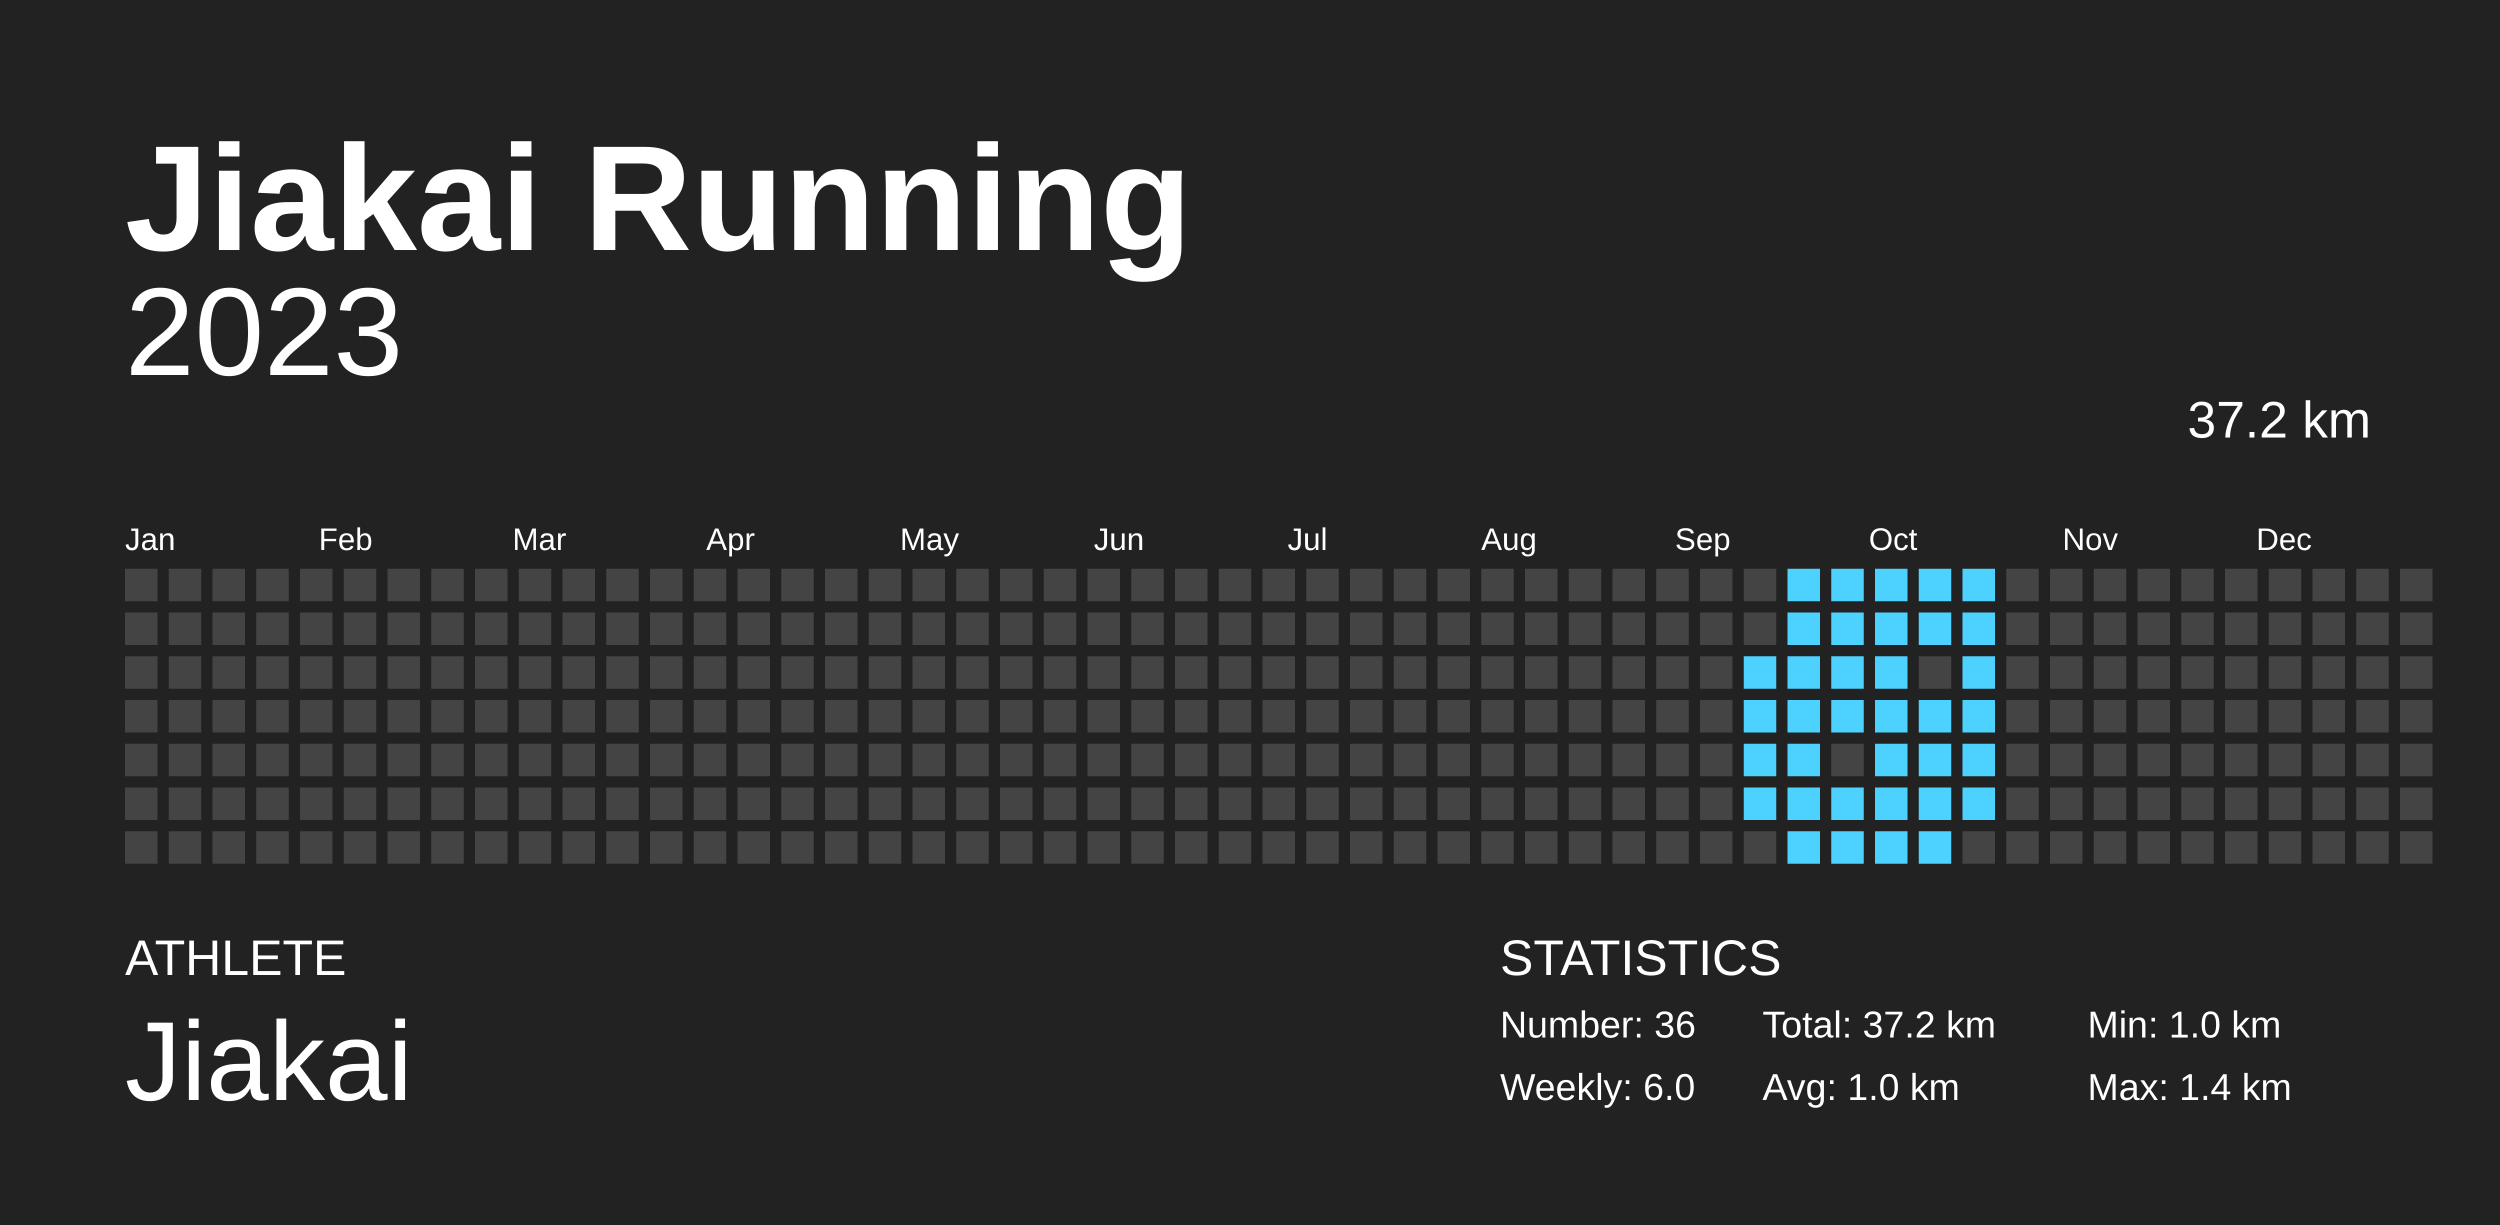
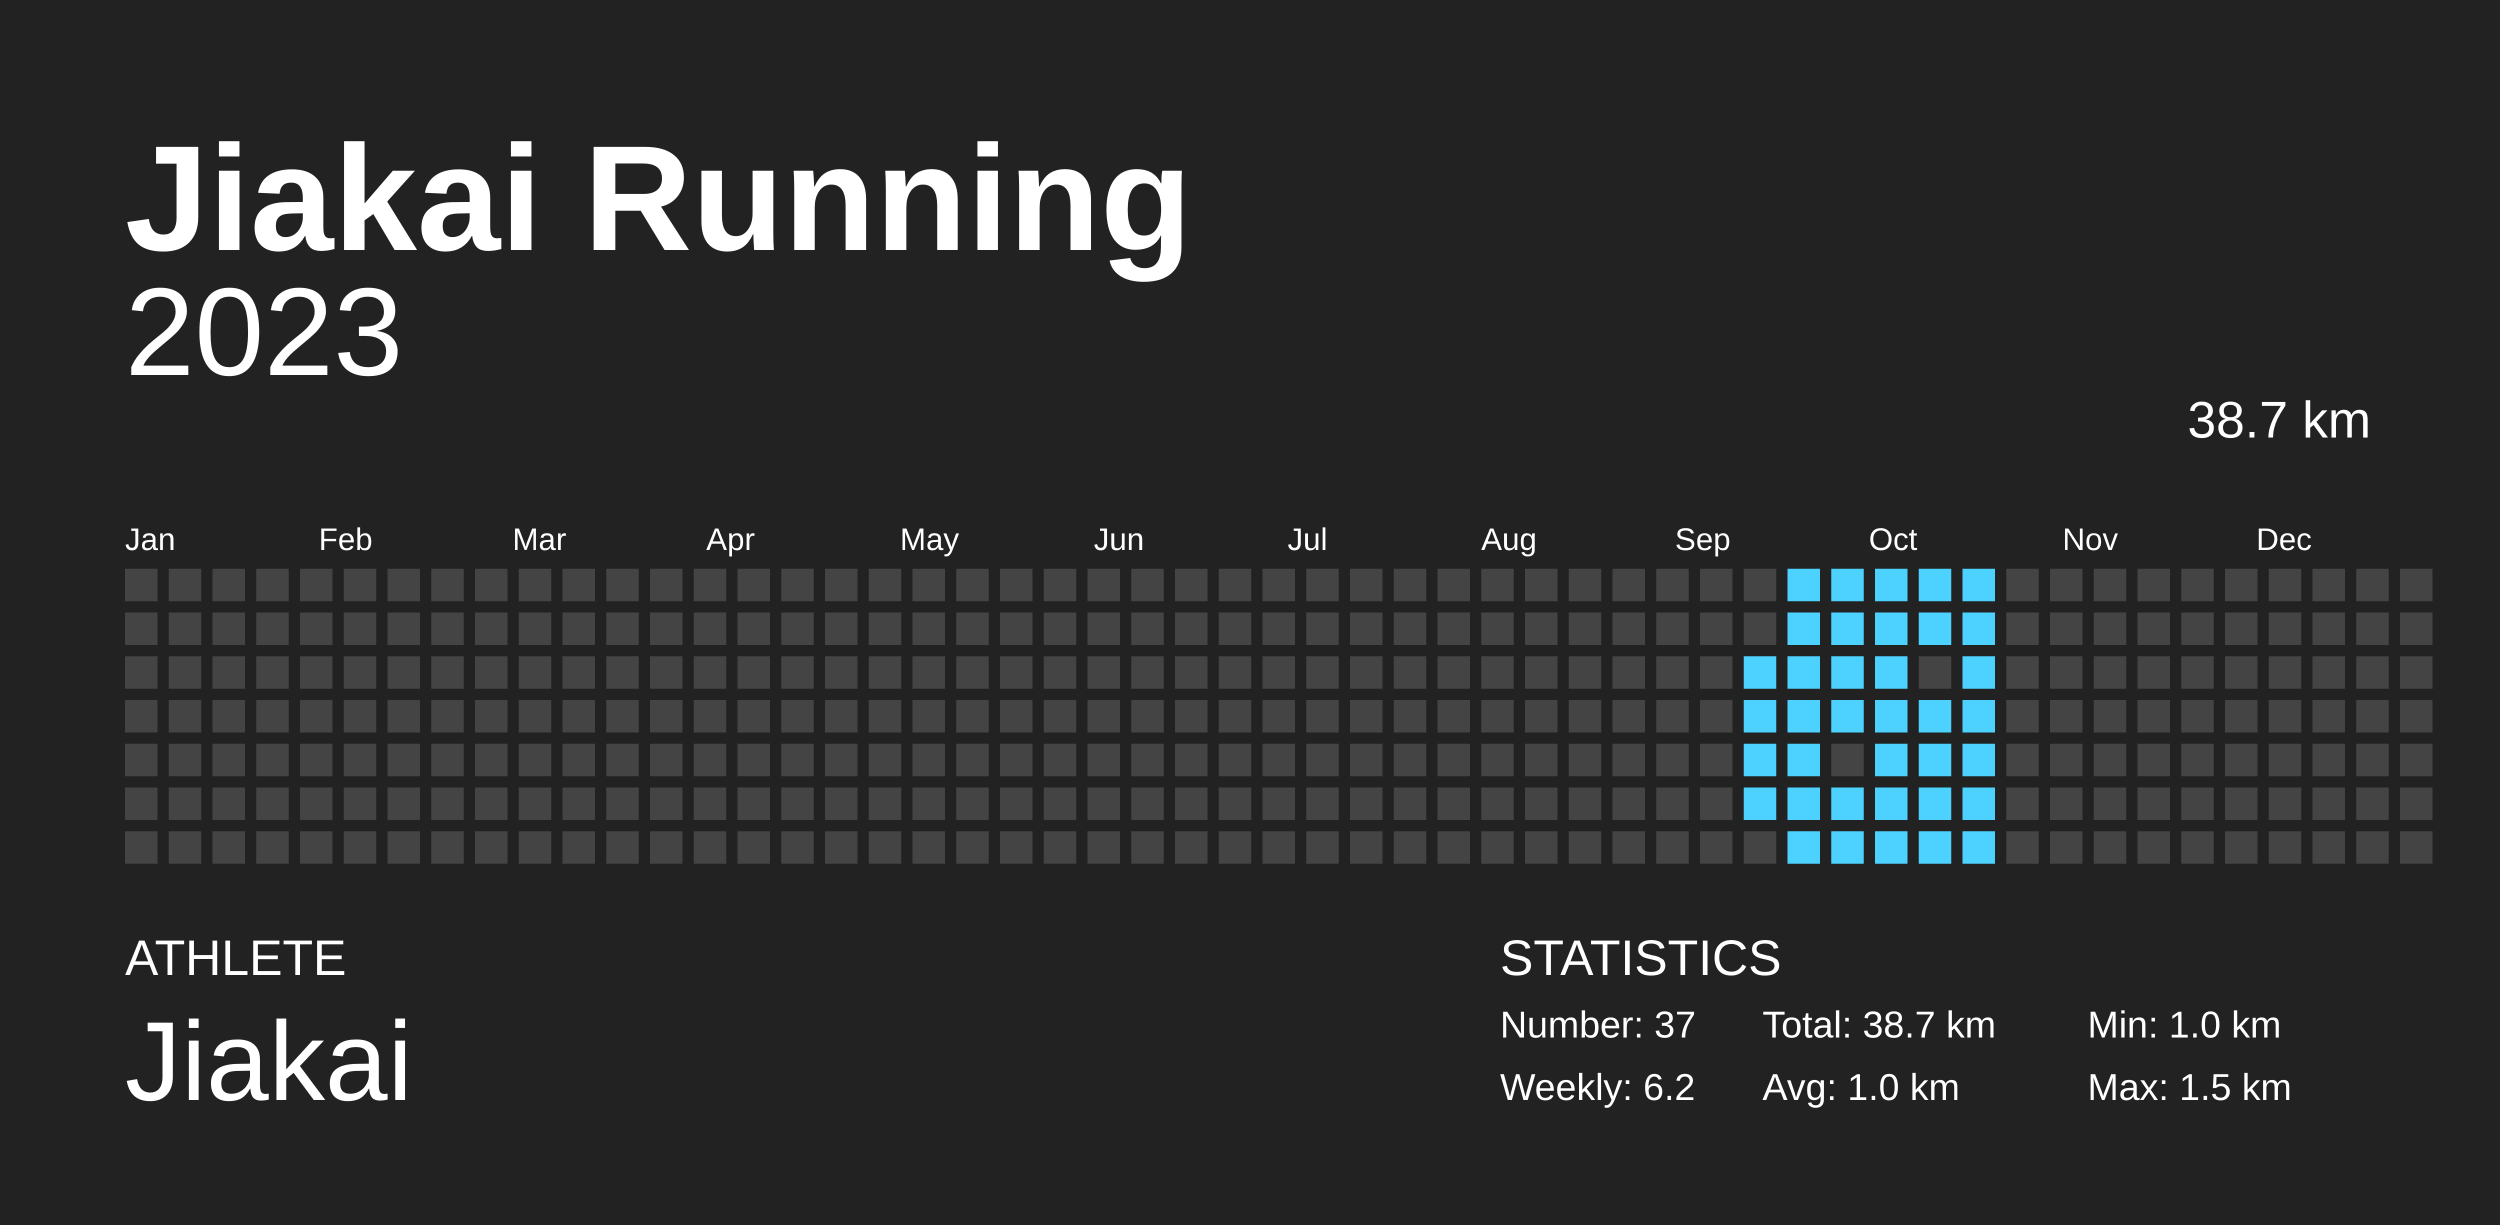
<svg xmlns="http://www.w3.org/2000/svg" baseProfile="full" height="98mm" version="1.1" viewBox="0,0,200,98" width="200mm">
  <defs />
  <rect fill="#222222" height="98" width="200" x="0" y="0" />
  <text fill="#FFFFFF" style="font-size:12px; font-family:Arial; font-weight:bold;" x="10" y="20">Jiakai Running</text>
  <text fill="#FFFFFF" style="font-size:4px; font-family:Arial" x="10" y="78">ATHLETE</text>
  <text fill="#FFFFFF" style="font-size:9px; font-family:Arial" x="10" y="88">Jiakai</text>
  <text fill="#FFFFFF" style="font-size:4px; font-family:Arial" x="120" y="78">STATISTICS</text>
-   <text fill="#FFFFFF" style="font-size:3px; font-family:Arial" x="120" y="83">Number: 36</text>
-   <text fill="#FFFFFF" style="font-size:3px; font-family:Arial" x="120" y="88">Weekly: 6.0</text>
-   <text fill="#FFFFFF" style="font-size:3px; font-family:Arial" x="141" y="83">Total: 37.2 km</text>
+   <text fill="#FFFFFF" style="font-size:3px; font-family:Arial" x="120" y="83">Number: 37</text>
+   <text fill="#FFFFFF" style="font-size:3px; font-family:Arial" x="120" y="88">Weekly: 6.2</text>
+   <text fill="#FFFFFF" style="font-size:3px; font-family:Arial" x="141" y="83">Total: 38.7 km</text>
  <text fill="#FFFFFF" style="font-size:3px; font-family:Arial" x="141" y="88">Avg: 1.0 km</text>
  <text fill="#FFFFFF" style="font-size:3px; font-family:Arial" x="167" y="83">Min: 1.0 km</text>
-   <text fill="#FFFFFF" style="font-size:3px; font-family:Arial" x="167" y="88">Max: 1.4 km</text>
+   <text fill="#FFFFFF" style="font-size:3px; font-family:Arial" x="167" y="88">Max: 1.5 km</text>
  <text alignment-baseline="hanging" fill="#FFFFFF" style="font-size:10.0px; font-family:Arial;" x="10" y="30">2023</text>
-   <text alignment-baseline="hanging" fill="#FFFFFF" style="font-size:4.125px; font-family:Arial;" x="175" y="35">37.2 km</text>
+   <text alignment-baseline="hanging" fill="#FFFFFF" style="font-size:4.125px; font-family:Arial;" x="175" y="35">38.7 km</text>
  <text fill="#FFFFFF" style="font-size:2.5px; font-family:Arial" x="10.0" y="44">Jan</text>
  <text fill="#FFFFFF" style="font-size:2.5px; font-family:Arial" x="25.5" y="44">Feb</text>
  <text fill="#FFFFFF" style="font-size:2.5px; font-family:Arial" x="41.0" y="44">Mar</text>
  <text fill="#FFFFFF" style="font-size:2.5px; font-family:Arial" x="56.5" y="44">Apr</text>
  <text fill="#FFFFFF" style="font-size:2.5px; font-family:Arial" x="72.0" y="44">May</text>
  <text fill="#FFFFFF" style="font-size:2.5px; font-family:Arial" x="87.5" y="44">Jun</text>
  <text fill="#FFFFFF" style="font-size:2.5px; font-family:Arial" x="103.0" y="44">Jul</text>
  <text fill="#FFFFFF" style="font-size:2.5px; font-family:Arial" x="118.5" y="44">Aug</text>
  <text fill="#FFFFFF" style="font-size:2.5px; font-family:Arial" x="134.0" y="44">Sep</text>
  <text fill="#FFFFFF" style="font-size:2.5px; font-family:Arial" x="149.5" y="44">Oct</text>
  <text fill="#FFFFFF" style="font-size:2.5px; font-family:Arial" x="165.0" y="44">Nov</text>
  <text fill="#FFFFFF" style="font-size:2.5px; font-family:Arial" x="180.5" y="44">Dec</text>
  <rect fill="#444444" height="2.6" width="2.6" x="10.0" y="45.5" />
  <rect fill="#444444" height="2.6" width="2.6" x="10.0" y="49.0" />
  <rect fill="#444444" height="2.6" width="2.6" x="10.0" y="52.5" />
  <rect fill="#444444" height="2.6" width="2.6" x="10.0" y="56.0" />
  <rect fill="#444444" height="2.6" width="2.6" x="10.0" y="59.5" />
  <rect fill="#444444" height="2.6" width="2.6" x="10.0" y="63.0" />
  <rect fill="#444444" height="2.6" width="2.6" x="10.0" y="66.5" />
  <rect fill="#444444" height="2.6" width="2.6" x="13.5" y="45.5" />
  <rect fill="#444444" height="2.6" width="2.6" x="13.5" y="49.0" />
  <rect fill="#444444" height="2.6" width="2.6" x="13.5" y="52.5" />
  <rect fill="#444444" height="2.6" width="2.6" x="13.5" y="56.0" />
  <rect fill="#444444" height="2.6" width="2.6" x="13.5" y="59.5" />
  <rect fill="#444444" height="2.6" width="2.6" x="13.5" y="63.0" />
  <rect fill="#444444" height="2.6" width="2.6" x="13.5" y="66.5" />
  <rect fill="#444444" height="2.6" width="2.6" x="17.0" y="45.5" />
  <rect fill="#444444" height="2.6" width="2.6" x="17.0" y="49.0" />
  <rect fill="#444444" height="2.6" width="2.6" x="17.0" y="52.5" />
  <rect fill="#444444" height="2.6" width="2.6" x="17.0" y="56.0" />
  <rect fill="#444444" height="2.6" width="2.6" x="17.0" y="59.5" />
  <rect fill="#444444" height="2.6" width="2.6" x="17.0" y="63.0" />
  <rect fill="#444444" height="2.6" width="2.6" x="17.0" y="66.5" />
  <rect fill="#444444" height="2.6" width="2.6" x="20.5" y="45.5" />
  <rect fill="#444444" height="2.6" width="2.6" x="20.5" y="49.0" />
  <rect fill="#444444" height="2.6" width="2.6" x="20.5" y="52.5" />
  <rect fill="#444444" height="2.6" width="2.6" x="20.5" y="56.0" />
  <rect fill="#444444" height="2.6" width="2.6" x="20.5" y="59.5" />
  <rect fill="#444444" height="2.6" width="2.6" x="20.5" y="63.0" />
  <rect fill="#444444" height="2.6" width="2.6" x="20.5" y="66.5" />
  <rect fill="#444444" height="2.6" width="2.6" x="24.0" y="45.5" />
  <rect fill="#444444" height="2.6" width="2.6" x="24.0" y="49.0" />
  <rect fill="#444444" height="2.6" width="2.6" x="24.0" y="52.5" />
  <rect fill="#444444" height="2.6" width="2.6" x="24.0" y="56.0" />
  <rect fill="#444444" height="2.6" width="2.6" x="24.0" y="59.5" />
  <rect fill="#444444" height="2.6" width="2.6" x="24.0" y="63.0" />
  <rect fill="#444444" height="2.6" width="2.6" x="24.0" y="66.5" />
  <rect fill="#444444" height="2.6" width="2.6" x="27.5" y="45.5" />
  <rect fill="#444444" height="2.6" width="2.6" x="27.5" y="49.0" />
  <rect fill="#444444" height="2.6" width="2.6" x="27.5" y="52.5" />
  <rect fill="#444444" height="2.6" width="2.6" x="27.5" y="56.0" />
  <rect fill="#444444" height="2.6" width="2.6" x="27.5" y="59.5" />
  <rect fill="#444444" height="2.6" width="2.6" x="27.5" y="63.0" />
  <rect fill="#444444" height="2.6" width="2.6" x="27.5" y="66.5" />
  <rect fill="#444444" height="2.6" width="2.6" x="31.0" y="45.5" />
  <rect fill="#444444" height="2.6" width="2.6" x="31.0" y="49.0" />
  <rect fill="#444444" height="2.6" width="2.6" x="31.0" y="52.5" />
  <rect fill="#444444" height="2.6" width="2.6" x="31.0" y="56.0" />
  <rect fill="#444444" height="2.6" width="2.6" x="31.0" y="59.5" />
  <rect fill="#444444" height="2.6" width="2.6" x="31.0" y="63.0" />
  <rect fill="#444444" height="2.6" width="2.6" x="31.0" y="66.5" />
  <rect fill="#444444" height="2.6" width="2.6" x="34.5" y="45.5" />
  <rect fill="#444444" height="2.6" width="2.6" x="34.5" y="49.0" />
  <rect fill="#444444" height="2.6" width="2.6" x="34.5" y="52.5" />
  <rect fill="#444444" height="2.6" width="2.6" x="34.5" y="56.0" />
  <rect fill="#444444" height="2.6" width="2.6" x="34.5" y="59.5" />
  <rect fill="#444444" height="2.6" width="2.6" x="34.5" y="63.0" />
  <rect fill="#444444" height="2.6" width="2.6" x="34.5" y="66.5" />
  <rect fill="#444444" height="2.6" width="2.6" x="38.0" y="45.5" />
  <rect fill="#444444" height="2.6" width="2.6" x="38.0" y="49.0" />
  <rect fill="#444444" height="2.6" width="2.6" x="38.0" y="52.5" />
  <rect fill="#444444" height="2.6" width="2.6" x="38.0" y="56.0" />
  <rect fill="#444444" height="2.6" width="2.6" x="38.0" y="59.5" />
  <rect fill="#444444" height="2.6" width="2.6" x="38.0" y="63.0" />
  <rect fill="#444444" height="2.6" width="2.6" x="38.0" y="66.5" />
  <rect fill="#444444" height="2.6" width="2.6" x="41.5" y="45.5" />
  <rect fill="#444444" height="2.6" width="2.6" x="41.5" y="49.0" />
  <rect fill="#444444" height="2.6" width="2.6" x="41.5" y="52.5" />
  <rect fill="#444444" height="2.6" width="2.6" x="41.5" y="56.0" />
  <rect fill="#444444" height="2.6" width="2.6" x="41.5" y="59.5" />
  <rect fill="#444444" height="2.6" width="2.6" x="41.5" y="63.0" />
  <rect fill="#444444" height="2.6" width="2.6" x="41.5" y="66.5" />
  <rect fill="#444444" height="2.6" width="2.6" x="45.0" y="45.5" />
  <rect fill="#444444" height="2.6" width="2.6" x="45.0" y="49.0" />
  <rect fill="#444444" height="2.6" width="2.6" x="45.0" y="52.5" />
  <rect fill="#444444" height="2.6" width="2.6" x="45.0" y="56.0" />
  <rect fill="#444444" height="2.6" width="2.6" x="45.0" y="59.5" />
  <rect fill="#444444" height="2.6" width="2.6" x="45.0" y="63.0" />
  <rect fill="#444444" height="2.6" width="2.6" x="45.0" y="66.5" />
  <rect fill="#444444" height="2.6" width="2.6" x="48.5" y="45.5" />
  <rect fill="#444444" height="2.6" width="2.6" x="48.5" y="49.0" />
  <rect fill="#444444" height="2.6" width="2.6" x="48.5" y="52.5" />
  <rect fill="#444444" height="2.6" width="2.6" x="48.5" y="56.0" />
  <rect fill="#444444" height="2.6" width="2.6" x="48.5" y="59.5" />
  <rect fill="#444444" height="2.6" width="2.6" x="48.5" y="63.0" />
  <rect fill="#444444" height="2.6" width="2.6" x="48.5" y="66.5" />
  <rect fill="#444444" height="2.6" width="2.6" x="52.0" y="45.5" />
  <rect fill="#444444" height="2.6" width="2.6" x="52.0" y="49.0" />
  <rect fill="#444444" height="2.6" width="2.6" x="52.0" y="52.5" />
  <rect fill="#444444" height="2.6" width="2.6" x="52.0" y="56.0" />
  <rect fill="#444444" height="2.6" width="2.6" x="52.0" y="59.5" />
  <rect fill="#444444" height="2.6" width="2.6" x="52.0" y="63.0" />
  <rect fill="#444444" height="2.6" width="2.6" x="52.0" y="66.5" />
  <rect fill="#444444" height="2.6" width="2.6" x="55.5" y="45.5" />
  <rect fill="#444444" height="2.6" width="2.6" x="55.5" y="49.0" />
  <rect fill="#444444" height="2.6" width="2.6" x="55.5" y="52.5" />
  <rect fill="#444444" height="2.6" width="2.6" x="55.5" y="56.0" />
  <rect fill="#444444" height="2.6" width="2.6" x="55.5" y="59.5" />
  <rect fill="#444444" height="2.6" width="2.6" x="55.5" y="63.0" />
  <rect fill="#444444" height="2.6" width="2.6" x="55.5" y="66.5" />
  <rect fill="#444444" height="2.6" width="2.6" x="59.0" y="45.5" />
  <rect fill="#444444" height="2.6" width="2.6" x="59.0" y="49.0" />
  <rect fill="#444444" height="2.6" width="2.6" x="59.0" y="52.5" />
  <rect fill="#444444" height="2.6" width="2.6" x="59.0" y="56.0" />
  <rect fill="#444444" height="2.6" width="2.6" x="59.0" y="59.5" />
  <rect fill="#444444" height="2.6" width="2.6" x="59.0" y="63.0" />
  <rect fill="#444444" height="2.6" width="2.6" x="59.0" y="66.5" />
  <rect fill="#444444" height="2.6" width="2.6" x="62.5" y="45.5" />
  <rect fill="#444444" height="2.6" width="2.6" x="62.5" y="49.0" />
  <rect fill="#444444" height="2.6" width="2.6" x="62.5" y="52.5" />
  <rect fill="#444444" height="2.6" width="2.6" x="62.5" y="56.0" />
  <rect fill="#444444" height="2.6" width="2.6" x="62.5" y="59.5" />
  <rect fill="#444444" height="2.6" width="2.6" x="62.5" y="63.0" />
  <rect fill="#444444" height="2.6" width="2.6" x="62.5" y="66.5" />
  <rect fill="#444444" height="2.6" width="2.6" x="66.0" y="45.5" />
  <rect fill="#444444" height="2.6" width="2.6" x="66.0" y="49.0" />
  <rect fill="#444444" height="2.6" width="2.6" x="66.0" y="52.5" />
  <rect fill="#444444" height="2.6" width="2.6" x="66.0" y="56.0" />
  <rect fill="#444444" height="2.6" width="2.6" x="66.0" y="59.5" />
  <rect fill="#444444" height="2.6" width="2.6" x="66.0" y="63.0" />
  <rect fill="#444444" height="2.6" width="2.6" x="66.0" y="66.5" />
  <rect fill="#444444" height="2.6" width="2.6" x="69.5" y="45.5" />
  <rect fill="#444444" height="2.6" width="2.6" x="69.5" y="49.0" />
  <rect fill="#444444" height="2.6" width="2.6" x="69.5" y="52.5" />
  <rect fill="#444444" height="2.6" width="2.6" x="69.5" y="56.0" />
  <rect fill="#444444" height="2.6" width="2.6" x="69.5" y="59.5" />
  <rect fill="#444444" height="2.6" width="2.6" x="69.5" y="63.0" />
  <rect fill="#444444" height="2.6" width="2.6" x="69.5" y="66.5" />
  <rect fill="#444444" height="2.6" width="2.6" x="73.0" y="45.5" />
  <rect fill="#444444" height="2.6" width="2.6" x="73.0" y="49.0" />
  <rect fill="#444444" height="2.6" width="2.6" x="73.0" y="52.5" />
  <rect fill="#444444" height="2.6" width="2.6" x="73.0" y="56.0" />
  <rect fill="#444444" height="2.6" width="2.6" x="73.0" y="59.5" />
  <rect fill="#444444" height="2.6" width="2.6" x="73.0" y="63.0" />
  <rect fill="#444444" height="2.6" width="2.6" x="73.0" y="66.5" />
  <rect fill="#444444" height="2.6" width="2.6" x="76.5" y="45.5" />
  <rect fill="#444444" height="2.6" width="2.6" x="76.5" y="49.0" />
  <rect fill="#444444" height="2.6" width="2.6" x="76.5" y="52.5" />
  <rect fill="#444444" height="2.6" width="2.6" x="76.5" y="56.0" />
  <rect fill="#444444" height="2.6" width="2.6" x="76.5" y="59.5" />
  <rect fill="#444444" height="2.6" width="2.6" x="76.5" y="63.0" />
  <rect fill="#444444" height="2.6" width="2.6" x="76.5" y="66.5" />
  <rect fill="#444444" height="2.6" width="2.6" x="80.0" y="45.5" />
  <rect fill="#444444" height="2.6" width="2.6" x="80.0" y="49.0" />
  <rect fill="#444444" height="2.6" width="2.6" x="80.0" y="52.5" />
  <rect fill="#444444" height="2.6" width="2.6" x="80.0" y="56.0" />
  <rect fill="#444444" height="2.6" width="2.6" x="80.0" y="59.5" />
  <rect fill="#444444" height="2.6" width="2.6" x="80.0" y="63.0" />
  <rect fill="#444444" height="2.6" width="2.6" x="80.0" y="66.5" />
  <rect fill="#444444" height="2.6" width="2.6" x="83.5" y="45.5" />
  <rect fill="#444444" height="2.6" width="2.6" x="83.5" y="49.0" />
  <rect fill="#444444" height="2.6" width="2.6" x="83.5" y="52.5" />
  <rect fill="#444444" height="2.6" width="2.6" x="83.5" y="56.0" />
  <rect fill="#444444" height="2.6" width="2.6" x="83.5" y="59.5" />
  <rect fill="#444444" height="2.6" width="2.6" x="83.5" y="63.0" />
  <rect fill="#444444" height="2.6" width="2.6" x="83.5" y="66.5" />
  <rect fill="#444444" height="2.6" width="2.6" x="87.0" y="45.5" />
  <rect fill="#444444" height="2.6" width="2.6" x="87.0" y="49.0" />
  <rect fill="#444444" height="2.6" width="2.6" x="87.0" y="52.5" />
  <rect fill="#444444" height="2.6" width="2.6" x="87.0" y="56.0" />
  <rect fill="#444444" height="2.6" width="2.6" x="87.0" y="59.5" />
  <rect fill="#444444" height="2.6" width="2.6" x="87.0" y="63.0" />
  <rect fill="#444444" height="2.6" width="2.6" x="87.0" y="66.5" />
  <rect fill="#444444" height="2.6" width="2.6" x="90.5" y="45.5" />
  <rect fill="#444444" height="2.6" width="2.6" x="90.5" y="49.0" />
  <rect fill="#444444" height="2.6" width="2.6" x="90.5" y="52.5" />
  <rect fill="#444444" height="2.6" width="2.6" x="90.5" y="56.0" />
  <rect fill="#444444" height="2.6" width="2.6" x="90.5" y="59.5" />
  <rect fill="#444444" height="2.6" width="2.6" x="90.5" y="63.0" />
  <rect fill="#444444" height="2.6" width="2.6" x="90.5" y="66.5" />
  <rect fill="#444444" height="2.6" width="2.6" x="94.0" y="45.5" />
  <rect fill="#444444" height="2.6" width="2.6" x="94.0" y="49.0" />
  <rect fill="#444444" height="2.6" width="2.6" x="94.0" y="52.5" />
  <rect fill="#444444" height="2.6" width="2.6" x="94.0" y="56.0" />
  <rect fill="#444444" height="2.6" width="2.6" x="94.0" y="59.5" />
  <rect fill="#444444" height="2.6" width="2.6" x="94.0" y="63.0" />
  <rect fill="#444444" height="2.6" width="2.6" x="94.0" y="66.5" />
  <rect fill="#444444" height="2.6" width="2.6" x="97.5" y="45.5" />
  <rect fill="#444444" height="2.6" width="2.6" x="97.5" y="49.0" />
  <rect fill="#444444" height="2.6" width="2.6" x="97.5" y="52.5" />
  <rect fill="#444444" height="2.6" width="2.6" x="97.5" y="56.0" />
  <rect fill="#444444" height="2.6" width="2.6" x="97.5" y="59.5" />
  <rect fill="#444444" height="2.6" width="2.6" x="97.5" y="63.0" />
  <rect fill="#444444" height="2.6" width="2.6" x="97.5" y="66.5" />
  <rect fill="#444444" height="2.6" width="2.6" x="101.0" y="45.5" />
  <rect fill="#444444" height="2.6" width="2.6" x="101.0" y="49.0" />
  <rect fill="#444444" height="2.6" width="2.6" x="101.0" y="52.5" />
  <rect fill="#444444" height="2.6" width="2.6" x="101.0" y="56.0" />
  <rect fill="#444444" height="2.6" width="2.6" x="101.0" y="59.5" />
  <rect fill="#444444" height="2.6" width="2.6" x="101.0" y="63.0" />
  <rect fill="#444444" height="2.6" width="2.6" x="101.0" y="66.5" />
  <rect fill="#444444" height="2.6" width="2.6" x="104.5" y="45.5" />
  <rect fill="#444444" height="2.6" width="2.6" x="104.5" y="49.0" />
  <rect fill="#444444" height="2.6" width="2.6" x="104.5" y="52.5" />
  <rect fill="#444444" height="2.6" width="2.6" x="104.5" y="56.0" />
  <rect fill="#444444" height="2.6" width="2.6" x="104.5" y="59.5" />
  <rect fill="#444444" height="2.6" width="2.6" x="104.5" y="63.0" />
  <rect fill="#444444" height="2.6" width="2.6" x="104.5" y="66.5" />
  <rect fill="#444444" height="2.6" width="2.6" x="108.0" y="45.5" />
  <rect fill="#444444" height="2.6" width="2.6" x="108.0" y="49.0" />
  <rect fill="#444444" height="2.6" width="2.6" x="108.0" y="52.5" />
  <rect fill="#444444" height="2.6" width="2.6" x="108.0" y="56.0" />
  <rect fill="#444444" height="2.6" width="2.6" x="108.0" y="59.5" />
  <rect fill="#444444" height="2.6" width="2.6" x="108.0" y="63.0" />
  <rect fill="#444444" height="2.6" width="2.6" x="108.0" y="66.5" />
  <rect fill="#444444" height="2.6" width="2.6" x="111.5" y="45.5" />
  <rect fill="#444444" height="2.6" width="2.6" x="111.5" y="49.0" />
  <rect fill="#444444" height="2.6" width="2.6" x="111.5" y="52.5" />
  <rect fill="#444444" height="2.6" width="2.6" x="111.5" y="56.0" />
  <rect fill="#444444" height="2.6" width="2.6" x="111.5" y="59.5" />
  <rect fill="#444444" height="2.6" width="2.6" x="111.5" y="63.0" />
  <rect fill="#444444" height="2.6" width="2.6" x="111.5" y="66.5" />
  <rect fill="#444444" height="2.6" width="2.6" x="115.0" y="45.5" />
  <rect fill="#444444" height="2.6" width="2.6" x="115.0" y="49.0" />
  <rect fill="#444444" height="2.6" width="2.6" x="115.0" y="52.5" />
  <rect fill="#444444" height="2.6" width="2.6" x="115.0" y="56.0" />
  <rect fill="#444444" height="2.6" width="2.6" x="115.0" y="59.5" />
  <rect fill="#444444" height="2.6" width="2.6" x="115.0" y="63.0" />
  <rect fill="#444444" height="2.6" width="2.6" x="115.0" y="66.5" />
  <rect fill="#444444" height="2.6" width="2.6" x="118.5" y="45.5" />
  <rect fill="#444444" height="2.6" width="2.6" x="118.5" y="49.0" />
  <rect fill="#444444" height="2.6" width="2.6" x="118.5" y="52.5" />
  <rect fill="#444444" height="2.6" width="2.6" x="118.5" y="56.0" />
  <rect fill="#444444" height="2.6" width="2.6" x="118.5" y="59.5" />
  <rect fill="#444444" height="2.6" width="2.6" x="118.5" y="63.0" />
  <rect fill="#444444" height="2.6" width="2.6" x="118.5" y="66.5" />
  <rect fill="#444444" height="2.6" width="2.6" x="122.0" y="45.5" />
  <rect fill="#444444" height="2.6" width="2.6" x="122.0" y="49.0" />
  <rect fill="#444444" height="2.6" width="2.6" x="122.0" y="52.5" />
  <rect fill="#444444" height="2.6" width="2.6" x="122.0" y="56.0" />
  <rect fill="#444444" height="2.6" width="2.6" x="122.0" y="59.5" />
  <rect fill="#444444" height="2.6" width="2.6" x="122.0" y="63.0" />
  <rect fill="#444444" height="2.6" width="2.6" x="122.0" y="66.5" />
  <rect fill="#444444" height="2.6" width="2.6" x="125.5" y="45.5" />
  <rect fill="#444444" height="2.6" width="2.6" x="125.5" y="49.0" />
  <rect fill="#444444" height="2.6" width="2.6" x="125.5" y="52.5" />
  <rect fill="#444444" height="2.6" width="2.6" x="125.5" y="56.0" />
  <rect fill="#444444" height="2.6" width="2.6" x="125.5" y="59.5" />
  <rect fill="#444444" height="2.6" width="2.6" x="125.5" y="63.0" />
  <rect fill="#444444" height="2.6" width="2.6" x="125.5" y="66.5" />
  <rect fill="#444444" height="2.6" width="2.6" x="129.0" y="45.5" />
  <rect fill="#444444" height="2.6" width="2.6" x="129.0" y="49.0" />
  <rect fill="#444444" height="2.6" width="2.6" x="129.0" y="52.5" />
  <rect fill="#444444" height="2.6" width="2.6" x="129.0" y="56.0" />
  <rect fill="#444444" height="2.6" width="2.6" x="129.0" y="59.5" />
  <rect fill="#444444" height="2.6" width="2.6" x="129.0" y="63.0" />
  <rect fill="#444444" height="2.6" width="2.6" x="129.0" y="66.5" />
  <rect fill="#444444" height="2.6" width="2.6" x="132.5" y="45.5" />
  <rect fill="#444444" height="2.6" width="2.6" x="132.5" y="49.0" />
  <rect fill="#444444" height="2.6" width="2.6" x="132.5" y="52.5" />
  <rect fill="#444444" height="2.6" width="2.6" x="132.5" y="56.0" />
  <rect fill="#444444" height="2.6" width="2.6" x="132.5" y="59.5" />
  <rect fill="#444444" height="2.6" width="2.6" x="132.5" y="63.0" />
  <rect fill="#444444" height="2.6" width="2.6" x="132.5" y="66.5" />
  <rect fill="#444444" height="2.6" width="2.6" x="136.0" y="45.5" />
  <rect fill="#444444" height="2.6" width="2.6" x="136.0" y="49.0" />
  <rect fill="#444444" height="2.6" width="2.6" x="136.0" y="52.5" />
  <rect fill="#444444" height="2.6" width="2.6" x="136.0" y="56.0" />
  <rect fill="#444444" height="2.6" width="2.6" x="136.0" y="59.5" />
  <rect fill="#444444" height="2.6" width="2.6" x="136.0" y="63.0" />
  <rect fill="#444444" height="2.6" width="2.6" x="136.0" y="66.5" />
  <rect fill="#444444" height="2.6" width="2.6" x="139.5" y="45.5" />
  <rect fill="#444444" height="2.6" width="2.6" x="139.5" y="49.0" />
  <rect fill="#4dd2ff" height="2.6" width="2.6" x="139.5" y="52.5" />
  <rect fill="#4dd2ff" height="2.6" width="2.6" x="139.5" y="56.0" />
  <rect fill="#4dd2ff" height="2.6" width="2.6" x="139.5" y="59.5" />
  <rect fill="#4dd2ff" height="2.6" width="2.6" x="139.5" y="63.0" />
  <rect fill="#444444" height="2.6" width="2.6" x="139.5" y="66.5" />
  <rect fill="#4dd2ff" height="2.6" width="2.6" x="143.0" y="45.5" />
  <rect fill="#4dd2ff" height="2.6" width="2.6" x="143.0" y="49.0" />
  <rect fill="#4dd2ff" height="2.6" width="2.6" x="143.0" y="52.5" />
  <rect fill="#4dd2ff" height="2.6" width="2.6" x="143.0" y="56.0" />
  <rect fill="#4dd2ff" height="2.6" width="2.6" x="143.0" y="59.5" />
  <rect fill="#4dd2ff" height="2.6" width="2.6" x="143.0" y="63.0" />
  <rect fill="#4dd2ff" height="2.6" width="2.6" x="143.0" y="66.5" />
  <rect fill="#4dd2ff" height="2.6" width="2.6" x="146.5" y="45.5" />
  <rect fill="#4dd2ff" height="2.6" width="2.6" x="146.5" y="49.0" />
  <rect fill="#4dd2ff" height="2.6" width="2.6" x="146.5" y="52.5" />
  <rect fill="#4dd2ff" height="2.6" width="2.6" x="146.5" y="56.0" />
  <rect fill="#444444" height="2.6" width="2.6" x="146.5" y="59.5" />
  <rect fill="#4dd2ff" height="2.6" width="2.6" x="146.5" y="63.0" />
  <rect fill="#4dd2ff" height="2.6" width="2.6" x="146.5" y="66.5" />
  <rect fill="#4dd2ff" height="2.6" width="2.6" x="150.0" y="45.5" />
  <rect fill="#4dd2ff" height="2.6" width="2.6" x="150.0" y="49.0" />
  <rect fill="#4dd2ff" height="2.6" width="2.6" x="150.0" y="52.5" />
  <rect fill="#4dd2ff" height="2.6" width="2.6" x="150.0" y="56.0" />
  <rect fill="#4dd2ff" height="2.6" width="2.6" x="150.0" y="59.5" />
  <rect fill="#4dd2ff" height="2.6" width="2.6" x="150.0" y="63.0" />
  <rect fill="#4dd2ff" height="2.6" width="2.6" x="150.0" y="66.5" />
  <rect fill="#4dd2ff" height="2.6" width="2.6" x="153.5" y="45.5" />
  <rect fill="#4dd2ff" height="2.6" width="2.6" x="153.5" y="49.0" />
  <rect fill="#444444" height="2.6" width="2.6" x="153.5" y="52.5" />
  <rect fill="#4dd2ff" height="2.6" width="2.6" x="153.5" y="56.0" />
  <rect fill="#4dd2ff" height="2.6" width="2.6" x="153.5" y="59.5" />
  <rect fill="#4dd2ff" height="2.6" width="2.6" x="153.5" y="63.0" />
  <rect fill="#4dd2ff" height="2.6" width="2.6" x="153.5" y="66.5" />
  <rect fill="#4dd2ff" height="2.6" width="2.6" x="157.0" y="45.5" />
  <rect fill="#4dd2ff" height="2.6" width="2.6" x="157.0" y="49.0" />
  <rect fill="#4dd2ff" height="2.6" width="2.6" x="157.0" y="52.5" />
  <rect fill="#4dd2ff" height="2.6" width="2.6" x="157.0" y="56.0" />
  <rect fill="#4dd2ff" height="2.6" width="2.6" x="157.0" y="59.5" />
  <rect fill="#4dd2ff" height="2.6" width="2.6" x="157.0" y="63.0" />
-   <rect fill="#444444" height="2.6" width="2.6" x="157.0" y="66.5" />
+   <rect fill="#4dd2ff" height="2.6" width="2.6" x="157.0" y="66.5" />
  <rect fill="#444444" height="2.6" width="2.6" x="160.5" y="45.5" />
  <rect fill="#444444" height="2.6" width="2.6" x="160.5" y="49.0" />
  <rect fill="#444444" height="2.6" width="2.6" x="160.5" y="52.5" />
  <rect fill="#444444" height="2.6" width="2.6" x="160.5" y="56.0" />
  <rect fill="#444444" height="2.6" width="2.6" x="160.5" y="59.5" />
  <rect fill="#444444" height="2.6" width="2.6" x="160.5" y="63.0" />
  <rect fill="#444444" height="2.6" width="2.6" x="160.5" y="66.5" />
  <rect fill="#444444" height="2.6" width="2.6" x="164.0" y="45.5" />
  <rect fill="#444444" height="2.6" width="2.6" x="164.0" y="49.0" />
  <rect fill="#444444" height="2.6" width="2.6" x="164.0" y="52.5" />
  <rect fill="#444444" height="2.6" width="2.6" x="164.0" y="56.0" />
  <rect fill="#444444" height="2.6" width="2.6" x="164.0" y="59.5" />
  <rect fill="#444444" height="2.6" width="2.6" x="164.0" y="63.0" />
  <rect fill="#444444" height="2.6" width="2.6" x="164.0" y="66.5" />
  <rect fill="#444444" height="2.6" width="2.6" x="167.5" y="45.5" />
  <rect fill="#444444" height="2.6" width="2.6" x="167.5" y="49.0" />
  <rect fill="#444444" height="2.6" width="2.6" x="167.5" y="52.5" />
  <rect fill="#444444" height="2.6" width="2.6" x="167.5" y="56.0" />
  <rect fill="#444444" height="2.6" width="2.6" x="167.5" y="59.5" />
  <rect fill="#444444" height="2.6" width="2.6" x="167.5" y="63.0" />
  <rect fill="#444444" height="2.6" width="2.6" x="167.5" y="66.5" />
  <rect fill="#444444" height="2.6" width="2.6" x="171.0" y="45.5" />
  <rect fill="#444444" height="2.6" width="2.6" x="171.0" y="49.0" />
  <rect fill="#444444" height="2.6" width="2.6" x="171.0" y="52.5" />
  <rect fill="#444444" height="2.6" width="2.6" x="171.0" y="56.0" />
  <rect fill="#444444" height="2.6" width="2.6" x="171.0" y="59.5" />
  <rect fill="#444444" height="2.6" width="2.6" x="171.0" y="63.0" />
  <rect fill="#444444" height="2.6" width="2.6" x="171.0" y="66.5" />
  <rect fill="#444444" height="2.6" width="2.6" x="174.5" y="45.5" />
  <rect fill="#444444" height="2.6" width="2.6" x="174.5" y="49.0" />
  <rect fill="#444444" height="2.6" width="2.6" x="174.5" y="52.5" />
  <rect fill="#444444" height="2.6" width="2.6" x="174.5" y="56.0" />
  <rect fill="#444444" height="2.6" width="2.6" x="174.5" y="59.5" />
  <rect fill="#444444" height="2.6" width="2.6" x="174.5" y="63.0" />
  <rect fill="#444444" height="2.6" width="2.6" x="174.5" y="66.5" />
  <rect fill="#444444" height="2.6" width="2.6" x="178.0" y="45.5" />
  <rect fill="#444444" height="2.6" width="2.6" x="178.0" y="49.0" />
  <rect fill="#444444" height="2.6" width="2.6" x="178.0" y="52.5" />
  <rect fill="#444444" height="2.6" width="2.6" x="178.0" y="56.0" />
  <rect fill="#444444" height="2.6" width="2.6" x="178.0" y="59.5" />
  <rect fill="#444444" height="2.6" width="2.6" x="178.0" y="63.0" />
  <rect fill="#444444" height="2.6" width="2.6" x="178.0" y="66.5" />
  <rect fill="#444444" height="2.6" width="2.6" x="181.5" y="45.5" />
  <rect fill="#444444" height="2.6" width="2.6" x="181.5" y="49.0" />
  <rect fill="#444444" height="2.6" width="2.6" x="181.5" y="52.5" />
  <rect fill="#444444" height="2.6" width="2.6" x="181.5" y="56.0" />
  <rect fill="#444444" height="2.6" width="2.6" x="181.5" y="59.5" />
  <rect fill="#444444" height="2.6" width="2.6" x="181.5" y="63.0" />
  <rect fill="#444444" height="2.6" width="2.6" x="181.5" y="66.5" />
  <rect fill="#444444" height="2.6" width="2.6" x="185.0" y="45.5" />
  <rect fill="#444444" height="2.6" width="2.6" x="185.0" y="49.0" />
  <rect fill="#444444" height="2.6" width="2.6" x="185.0" y="52.5" />
  <rect fill="#444444" height="2.6" width="2.6" x="185.0" y="56.0" />
  <rect fill="#444444" height="2.6" width="2.6" x="185.0" y="59.5" />
  <rect fill="#444444" height="2.6" width="2.6" x="185.0" y="63.0" />
  <rect fill="#444444" height="2.6" width="2.6" x="185.0" y="66.5" />
  <rect fill="#444444" height="2.6" width="2.6" x="188.5" y="45.5" />
  <rect fill="#444444" height="2.6" width="2.6" x="188.5" y="49.0" />
  <rect fill="#444444" height="2.6" width="2.6" x="188.5" y="52.5" />
  <rect fill="#444444" height="2.6" width="2.6" x="188.5" y="56.0" />
  <rect fill="#444444" height="2.6" width="2.6" x="188.5" y="59.5" />
  <rect fill="#444444" height="2.6" width="2.6" x="188.5" y="63.0" />
  <rect fill="#444444" height="2.6" width="2.6" x="188.5" y="66.5" />
  <rect fill="#444444" height="2.6" width="2.6" x="192.0" y="45.5" />
  <rect fill="#444444" height="2.6" width="2.6" x="192.0" y="49.0" />
  <rect fill="#444444" height="2.6" width="2.6" x="192.0" y="52.5" />
  <rect fill="#444444" height="2.6" width="2.6" x="192.0" y="56.0" />
  <rect fill="#444444" height="2.6" width="2.6" x="192.0" y="59.5" />
  <rect fill="#444444" height="2.6" width="2.6" x="192.0" y="63.0" />
  <rect fill="#444444" height="2.6" width="2.6" x="192.0" y="66.5" />
</svg>
